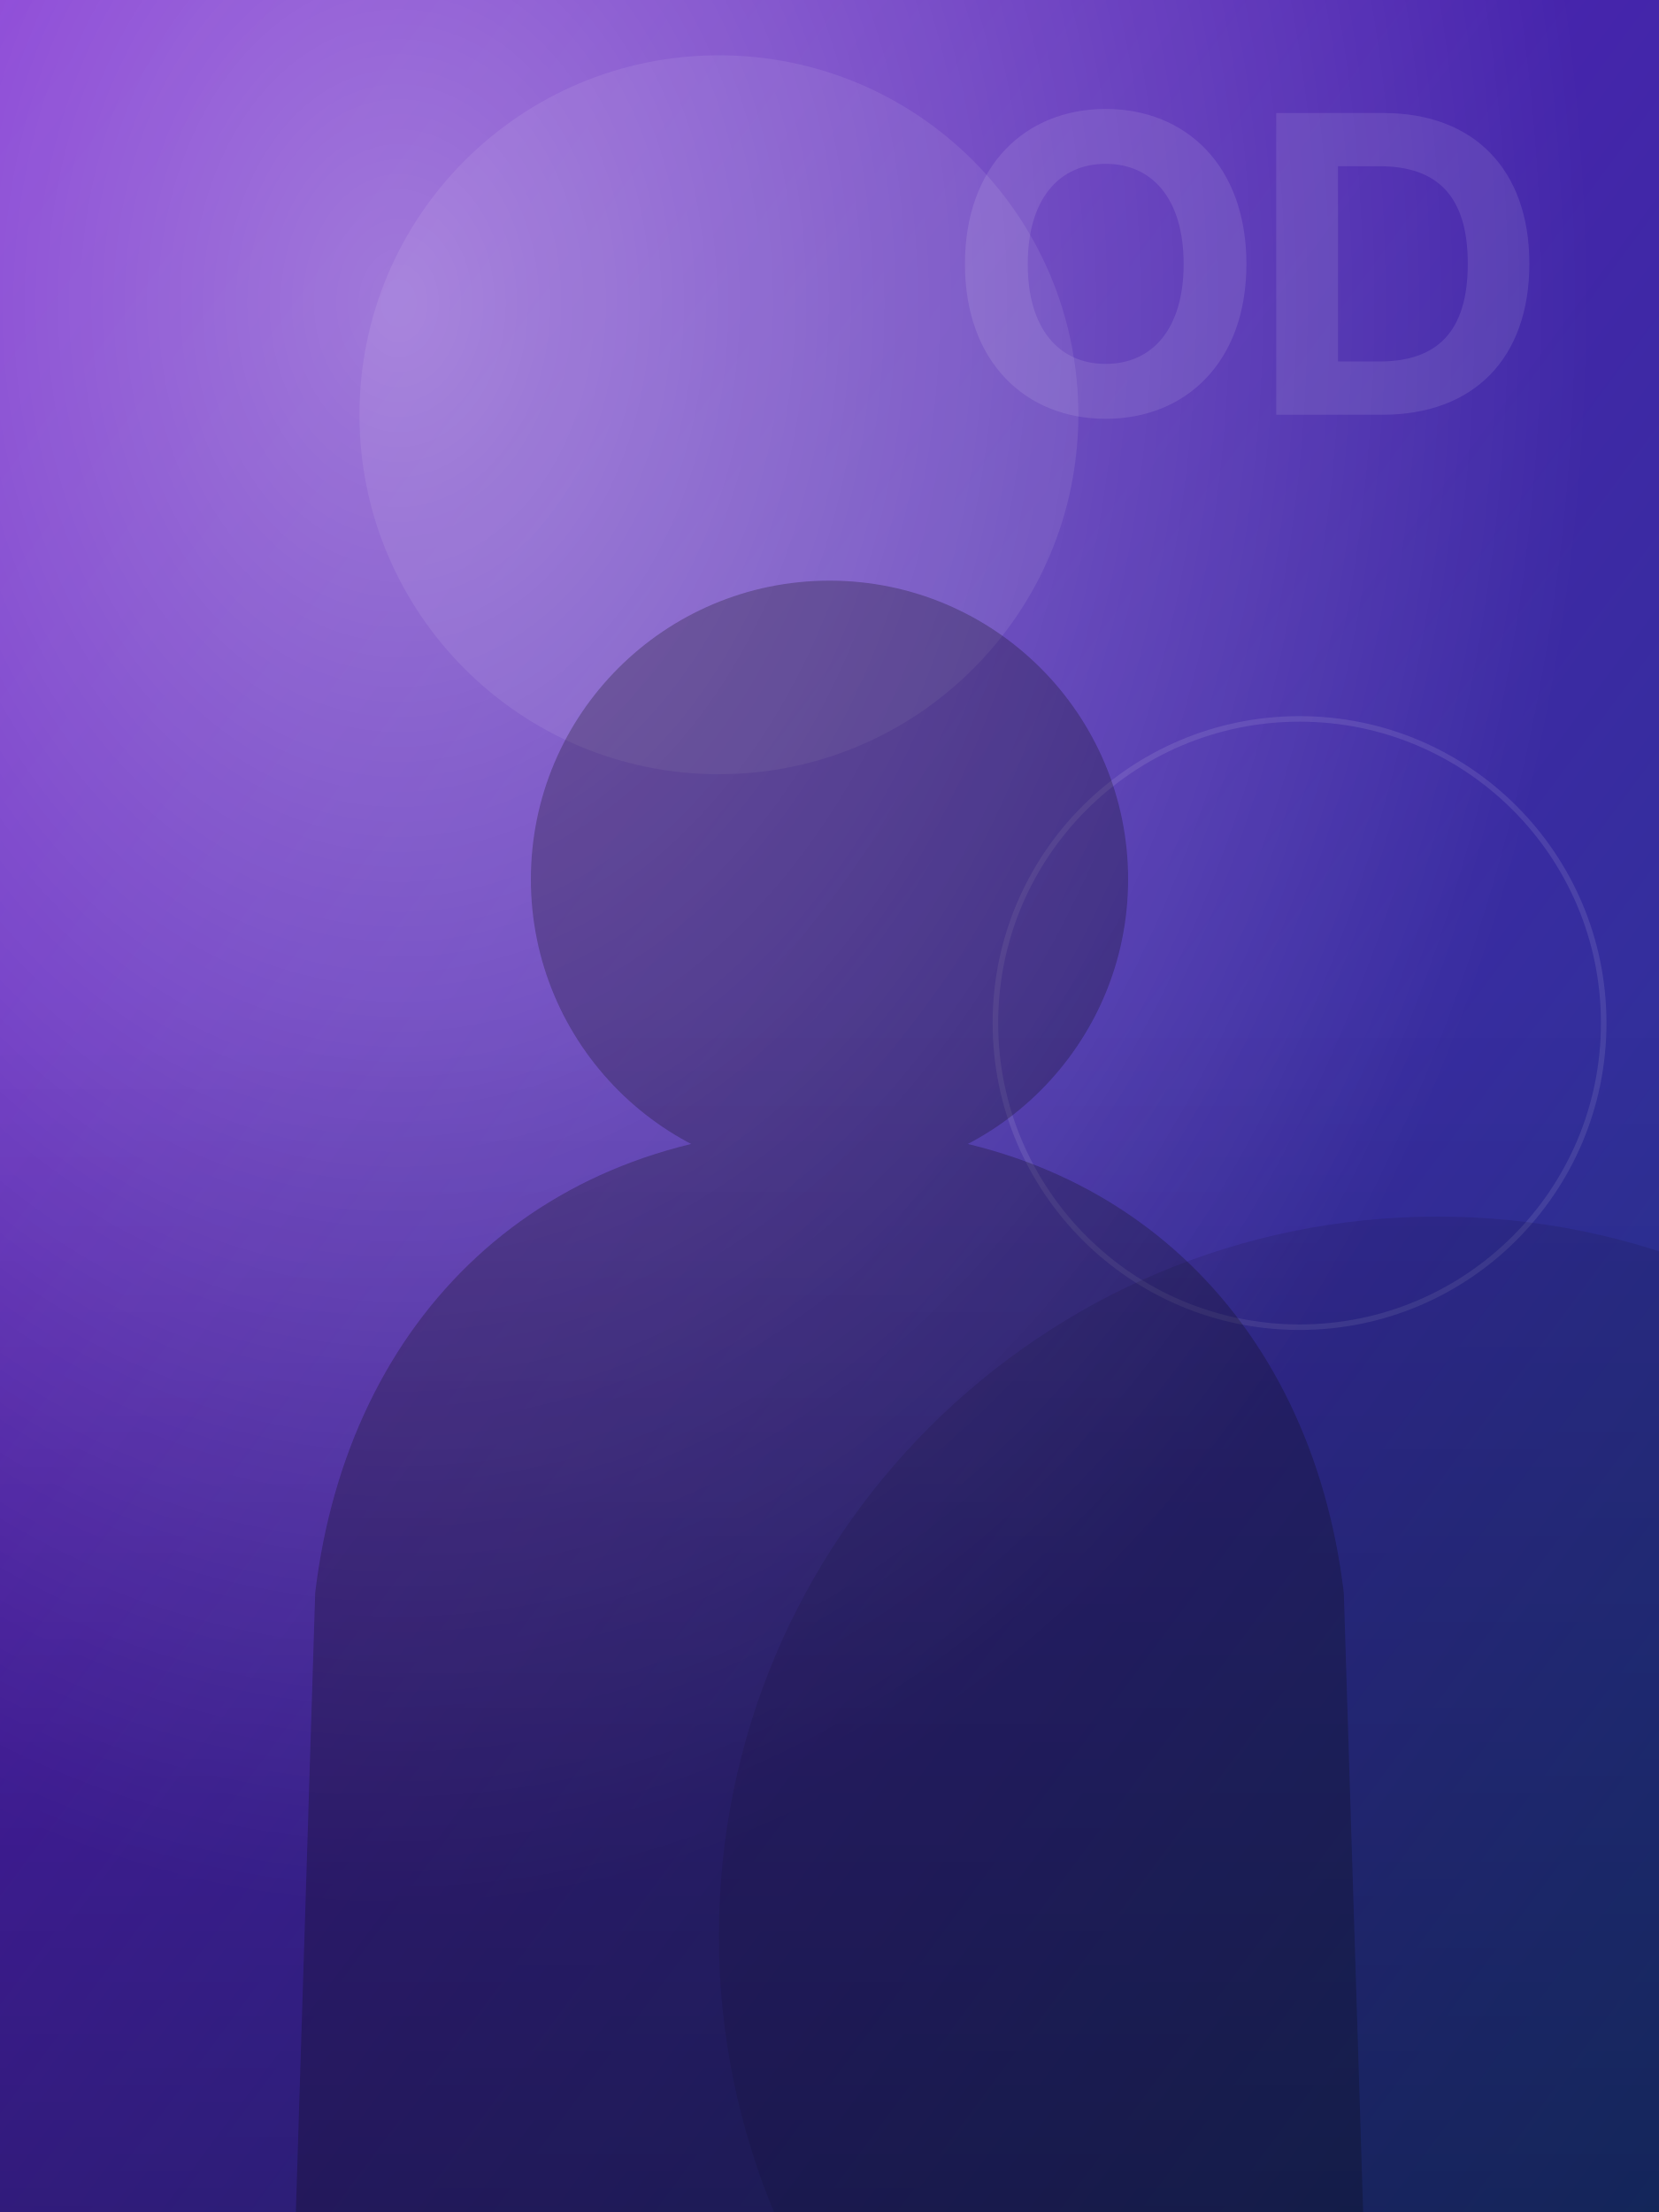
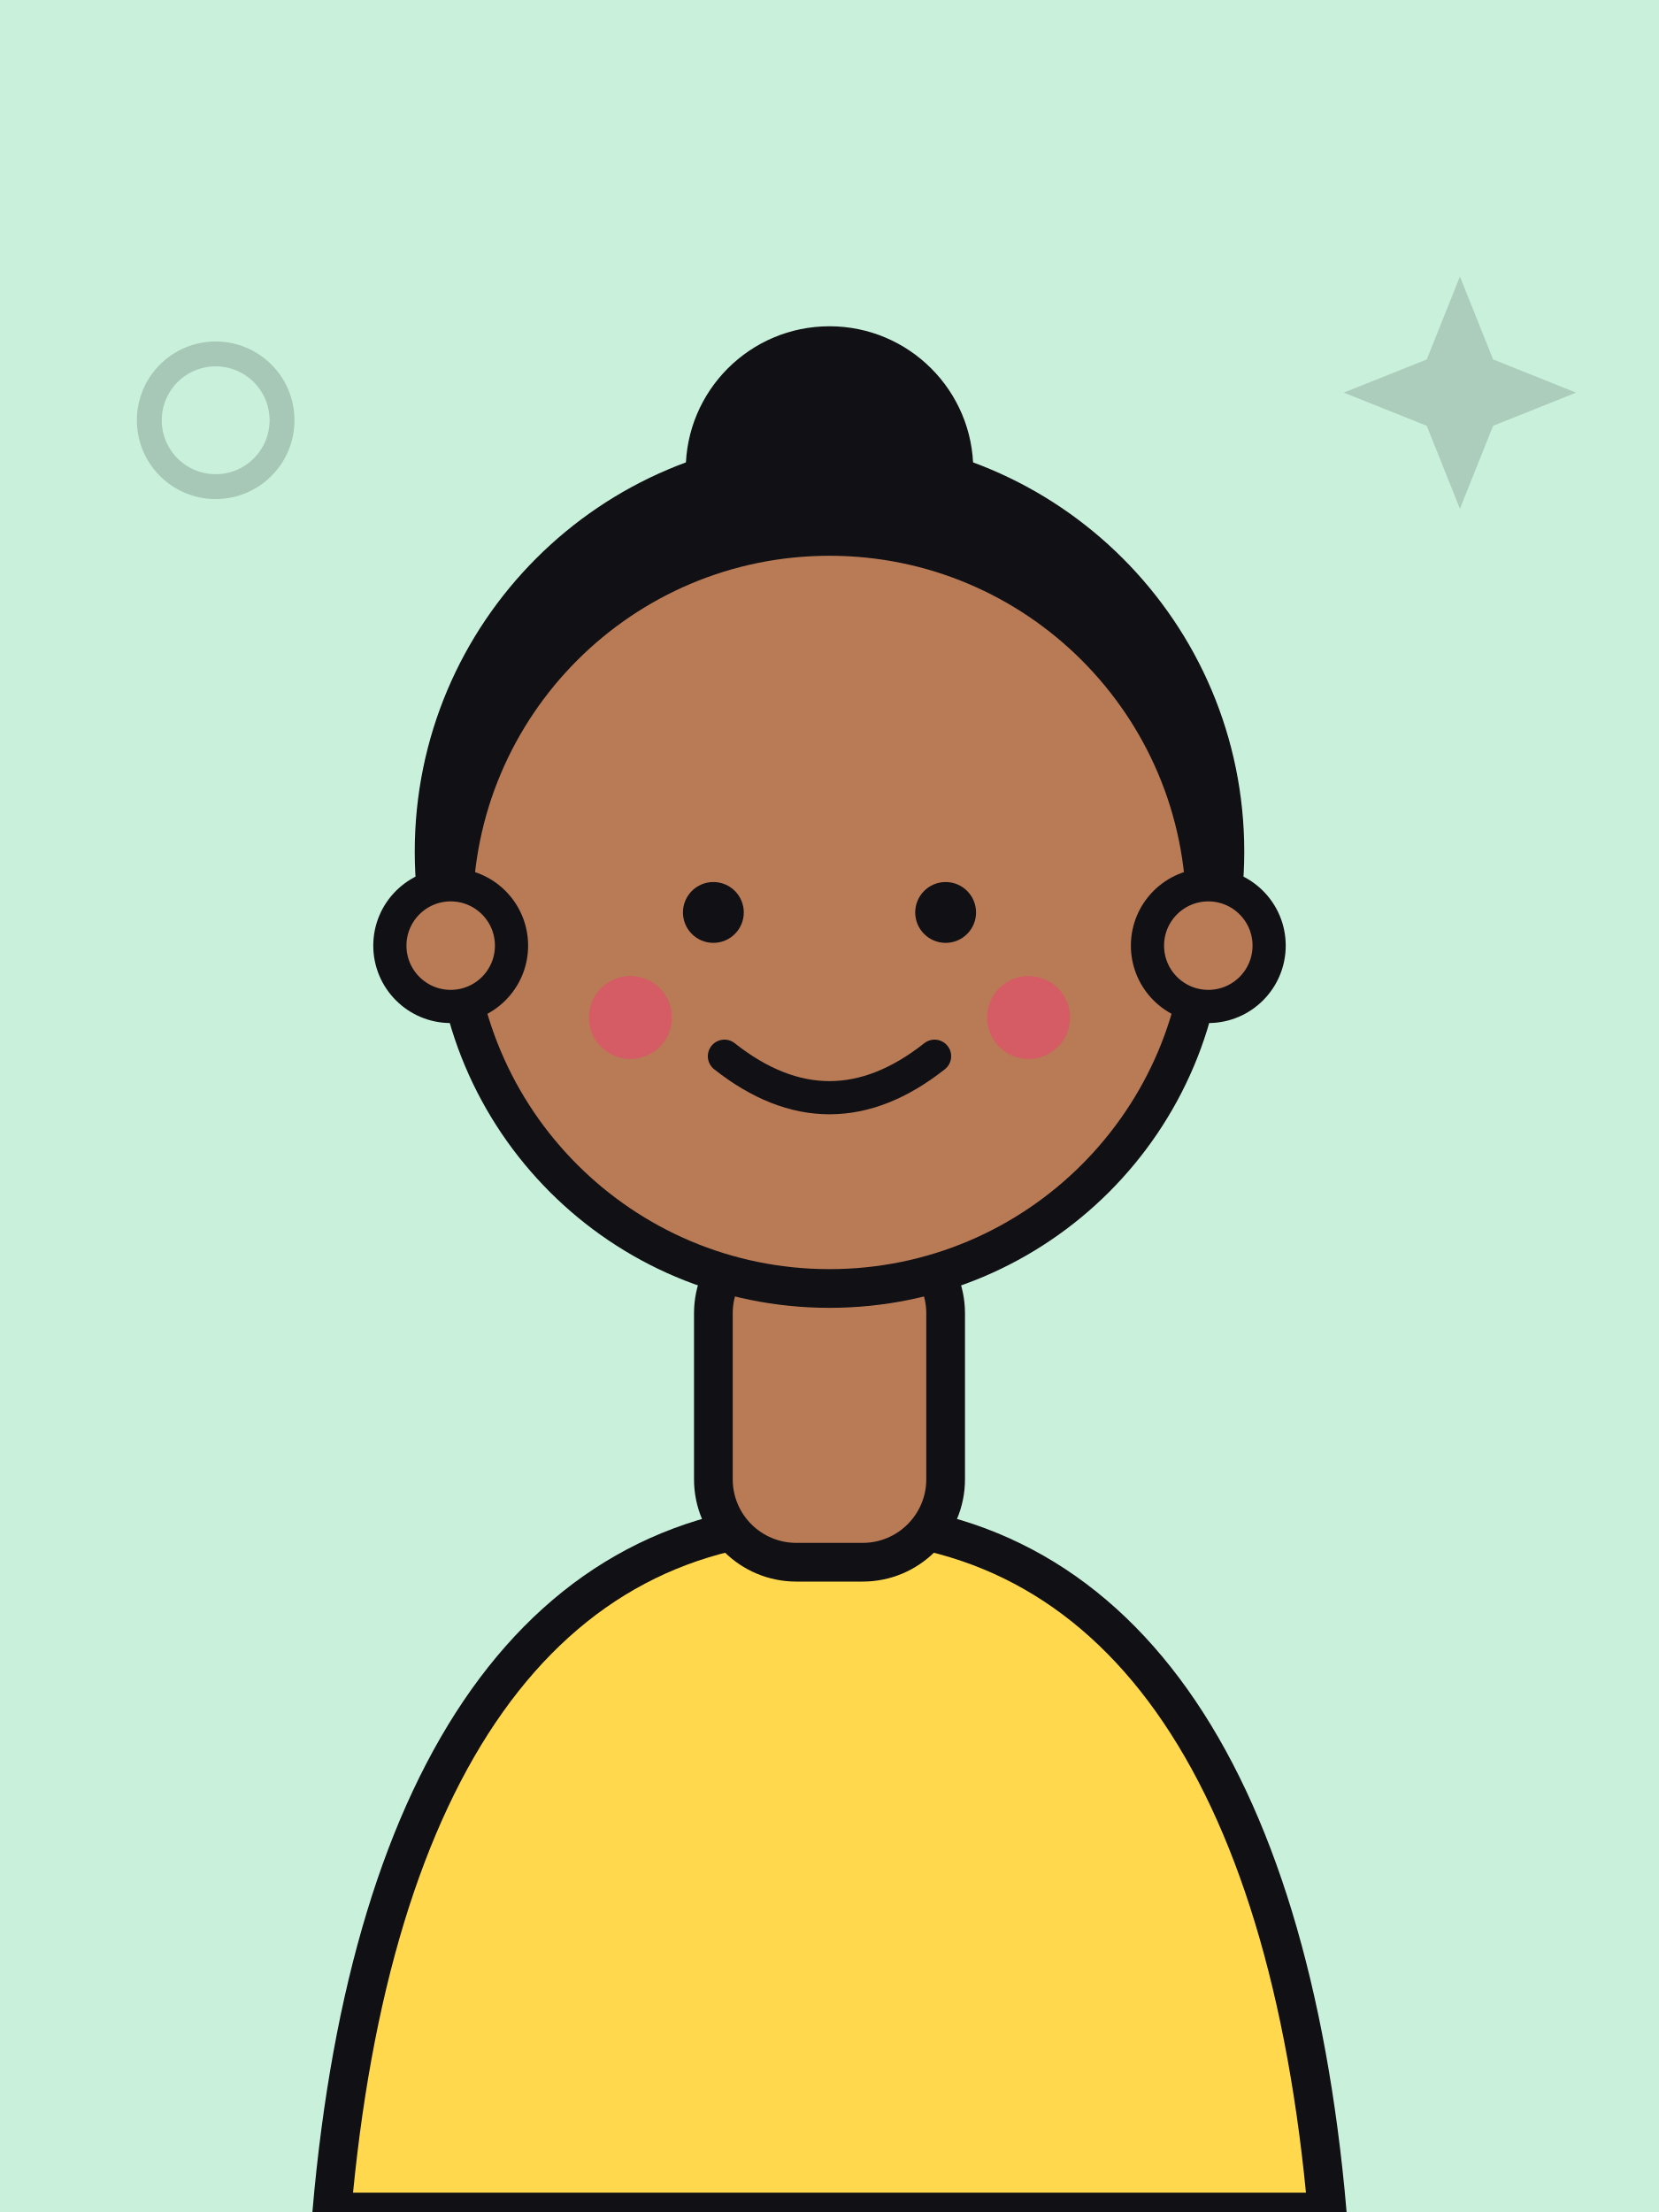
<svg xmlns="http://www.w3.org/2000/svg" viewBox="0 0 600 800" width="600" height="800" role="img" aria-label="Placeholder portrait">
-   <defs>
-     <linearGradient id="bg" x1="0" y1="0" x2="1" y2="1">
-       <stop offset="0" stop-color="#6a11cb" />
-       <stop offset="1" stop-color="#1e3a8a" />
-     </linearGradient>
-     <radialGradient id="glow" cx="24%" cy="14%" r="72%">
-       <stop offset="0" stop-color="#ffffff" stop-opacity="0.42" />
-       <stop offset="1" stop-color="#ffffff" stop-opacity="0" />
-     </radialGradient>
-     <linearGradient id="shade" x1="0" y1="0" x2="0" y2="1">
-       <stop offset="0.45" stop-color="#000000" stop-opacity="0" />
-       <stop offset="1" stop-color="#000000" stop-opacity="0.28" />
-     </linearGradient>
-   </defs>
-   <rect width="600" height="800" fill="url(#bg)" />
-   <rect width="600" height="800" fill="url(#glow)" />
-   <circle cx="260" cy="150" r="130" fill="#ffffff" opacity="0.08" />
-   <circle cx="470" cy="370" r="110" fill="none" stroke="#ffffff" stroke-opacity="0.10" stroke-width="2" />
-   <circle cx="520" cy="700" r="260" fill="#000000" opacity="0.10" />
-   <g fill="#0a0a10" opacity="0.26">
-     <circle cx="300" cy="318" r="108" />
-     <path d="M300 408c-104 0-174 68-186 168l-7 224h386l-7-224c-12-100-82-168-186-168z" />
+   <rect width="600" height="800" fill="#C9F0DB" />
+   <circle cx="78" cy="152" r="24" fill="none" stroke="#111014" stroke-width="9" opacity=".18" />
+   <path d="M528 100l12 30 30 12-30 12-12 30-12-30-30-12 30-12z" fill="#111014" opacity=".16" />
+   <circle cx="300" cy="170" r="52" fill="#111014" />
+   <circle cx="300" cy="308" r="150" fill="#111014" />
+   <path d="M120 800c14-160 76-250 180-250s166 90 180 250z" fill="#FFD84D" stroke="#111014" stroke-width="14" />
+   <rect x="258" y="445" width="84" height="120" rx="30" fill="#B97A56" stroke="#111014" stroke-width="14" />
+   <circle cx="300" cy="330" r="136" fill="#B97A56" stroke="#111014" stroke-width="14" />
+   <circle cx="163" cy="342" r="22" fill="#B97A56" stroke="#111014" stroke-width="12" />
+   <circle cx="437" cy="342" r="22" fill="#B97A56" stroke="#111014" stroke-width="12" />
+   <g fill="#111014">
+     <circle cx="258" cy="330" r="11" />
+     <circle cx="342" cy="330" r="11" />
  </g>
-   <text x="560" y="150" text-anchor="end" font-family="Inter, 'Segoe UI', Arial, sans-serif" font-size="150" font-weight="700" letter-spacing="-6" fill="#ffffff" opacity="0.10">OD</text>
-   <rect width="600" height="800" fill="url(#shade)" />
+   <path d="M262 382q38 30 76 0" fill="none" stroke="#111014" stroke-width="12" stroke-linecap="round" />
+   <g fill="#FF2D78" opacity=".4">
+     <circle cx="228" cy="368" r="15" />
+     <circle cx="372" cy="368" r="15" />
+   </g>
</svg>
